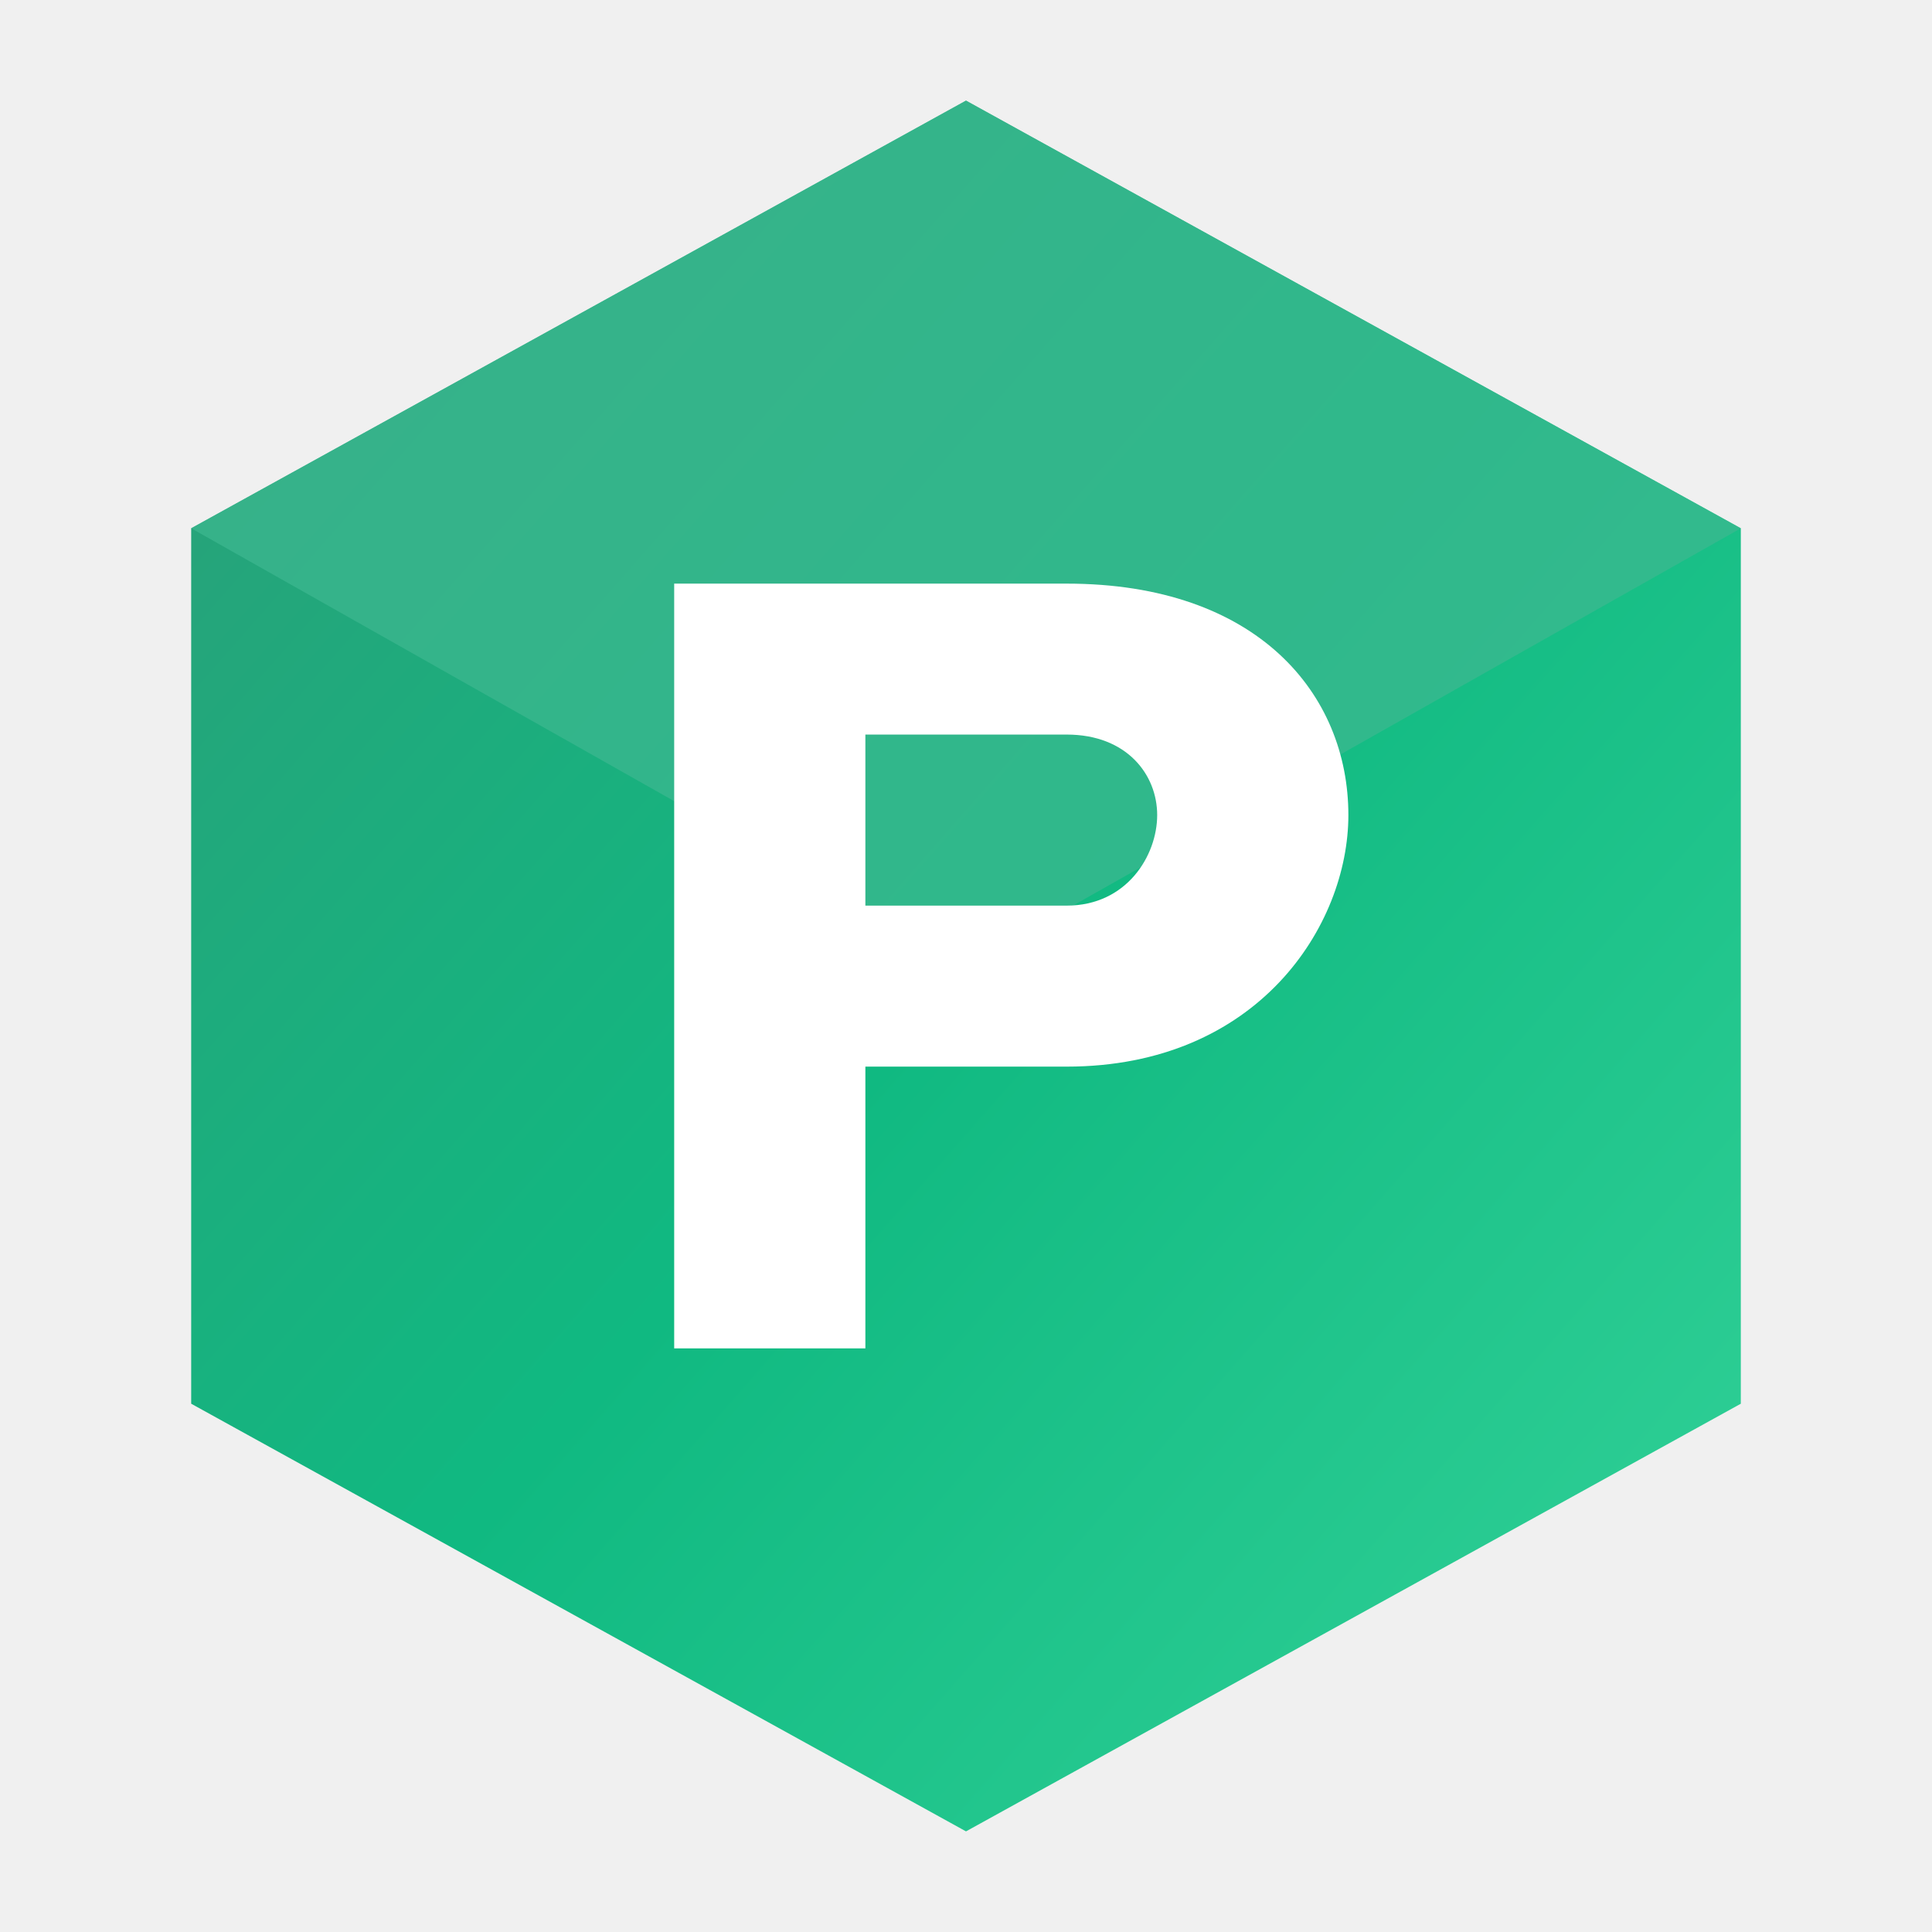
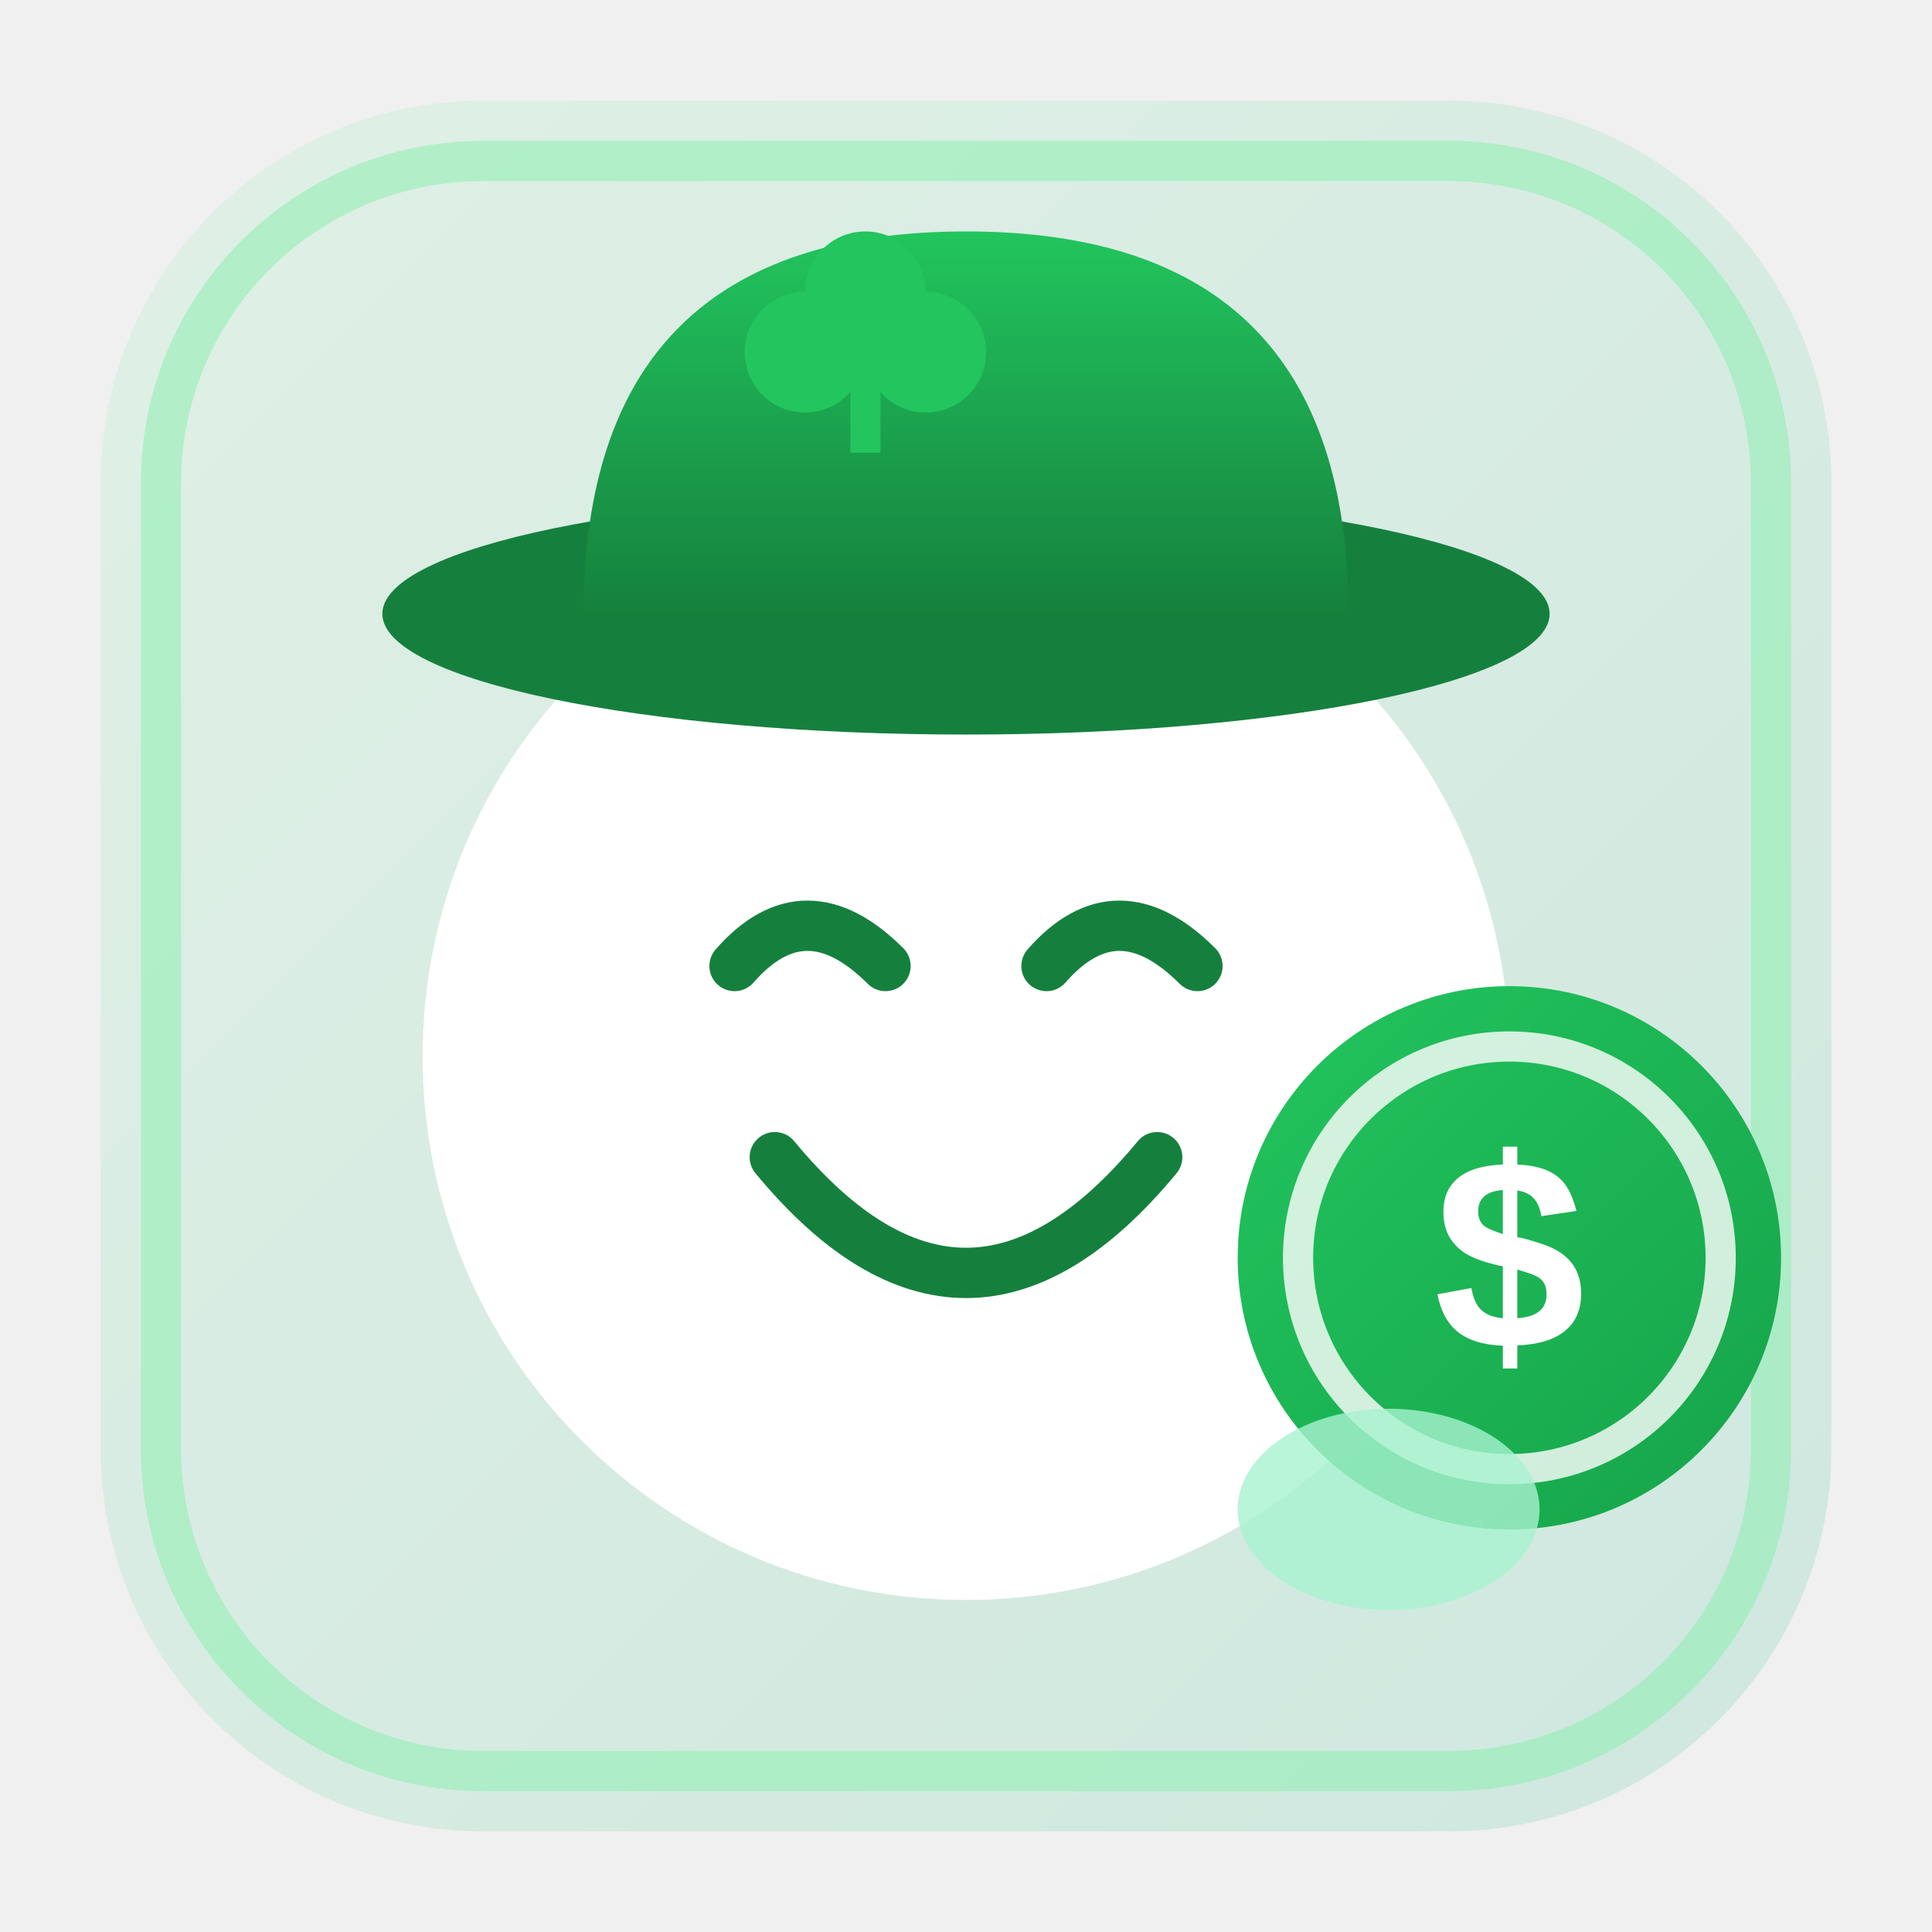
<svg xmlns="http://www.w3.org/2000/svg" viewBox="0 0 192 192">
  <defs>
-     <linearGradient id="hexGradient" x1="0%" y1="0%" x2="100%" y2="100%">
-       <stop offset="0%" style="stop-color:#2D9D78" />
-       <stop offset="50%" style="stop-color:#10B981" />
-       <stop offset="100%" style="stop-color:#34D399" />
+     <linearGradient id="bgGradient" x1="0%" y1="0%" x2="100%" y2="100%">
+       <stop offset="0%" style="stop-color:#86EFAC" />
+       <stop offset="100%" style="stop-color:#10B981" />
+     </linearGradient>
+     <linearGradient id="hatGradient" x1="0%" y1="0%" x2="0%" y2="100%">
+       <stop offset="0%" style="stop-color:#22C55E" />
+       <stop offset="100%" style="stop-color:#15803D" />
+     </linearGradient>
+     <linearGradient id="coinGradient" x1="0%" y1="0%" x2="100%" y2="100%">
+       <stop offset="0%" style="stop-color:#22C55E" />
+       <stop offset="100%" style="stop-color:#16A34A" />
    </linearGradient>
  </defs>
-   <path d="M96 10 L173 52.5 L173 139.5 L96 182 L19 139.5 L19 52.5 Z" fill="url(#hexGradient)" />
-   <path d="M96 10 L173 52.5 L96 96 L19 52.5 Z" fill="#3DB890" opacity="0.7" />
-   <path d="M67 58 L67 134 L86 134 L86 106 L106 106 C125 106 134 92 134 81 C134 69 125 58 106 58 Z M86 73 L106 73 C112 73 115 77 115 81 C115 85 112 90 106 90 L86 90 Z" fill="white" />
+   <rect x="10" y="10" width="172" height="172" rx="38" ry="38" fill="url(#bgGradient)" opacity="0.15" />
+   <rect x="16" y="16" width="160" height="160" rx="32" ry="32" fill="none" stroke="#86EFAC" stroke-width="4" opacity="0.5" />
+   <circle cx="96" cy="105" r="54" fill="white" />
+   <ellipse cx="96" cy="61" rx="58" ry="12" fill="#15803D" />
+   <path d="M58 61 Q58 23 96 23 Q134 23 134 61" fill="url(#hatGradient)" />
+   <g transform="translate(86, 35)">
+     <circle cx="0" cy="-6" r="6" fill="#22C55E" />
+     <circle cx="6" cy="0" r="6" fill="#22C55E" />
+     <circle cx="-6" cy="0" r="6" fill="#22C55E" />
+     <path d="M0 0 L0 10" stroke="#22C55E" stroke-width="3" />
+   </g>
+   <path d="M73 96 Q80 88 88 96" fill="none" stroke="#15803D" stroke-width="5" stroke-linecap="round" />
+   <path d="M104 96 Q111 88 119 96" fill="none" stroke="#15803D" stroke-width="5" stroke-linecap="round" />
+   <path d="M77 115 Q96 138 115 115" fill="none" stroke="#15803D" stroke-width="5" stroke-linecap="round" />
+   <circle cx="150" cy="125" r="27" fill="url(#coinGradient)" />
+   <circle cx="150" cy="125" r="21" fill="none" stroke="white" stroke-width="3" opacity="0.8" />
+   <text x="150" y="134" text-anchor="middle" fill="white" font-family="Arial, sans-serif" font-size="27" font-weight="bold">$</text>
+   <ellipse cx="138" cy="150" rx="15" ry="10" fill="#A7F3D0" opacity="0.8" />
</svg>
